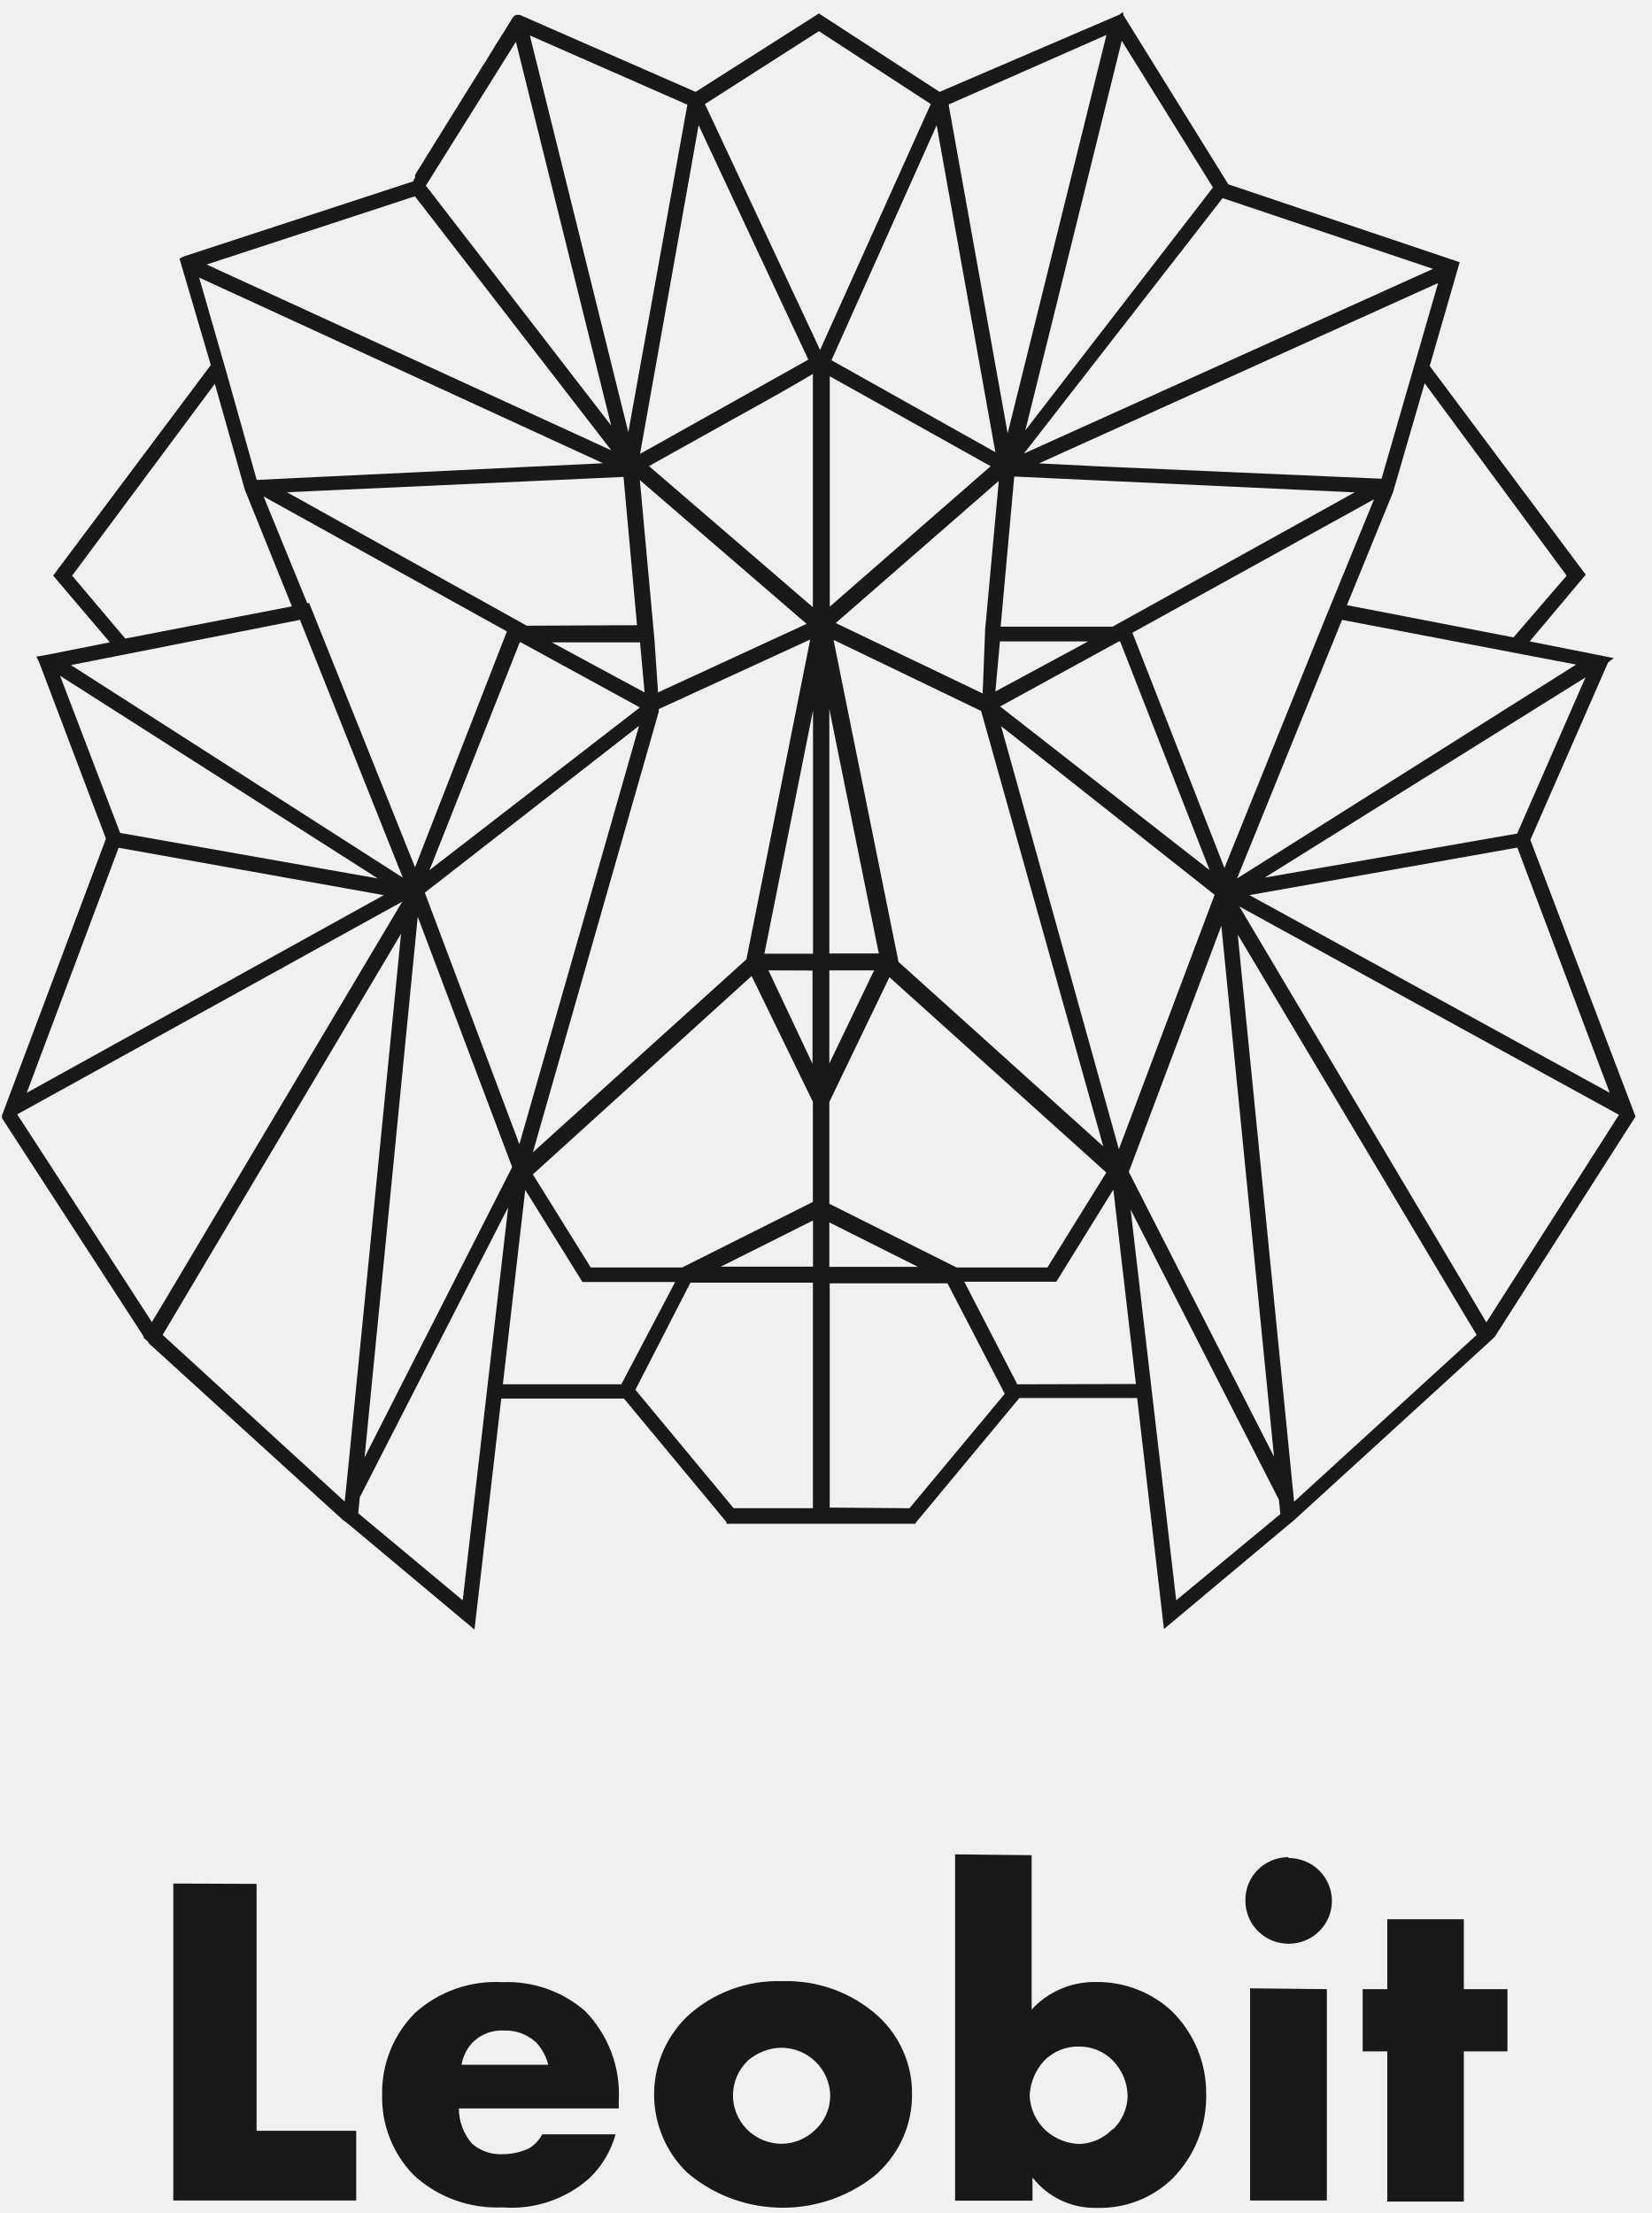
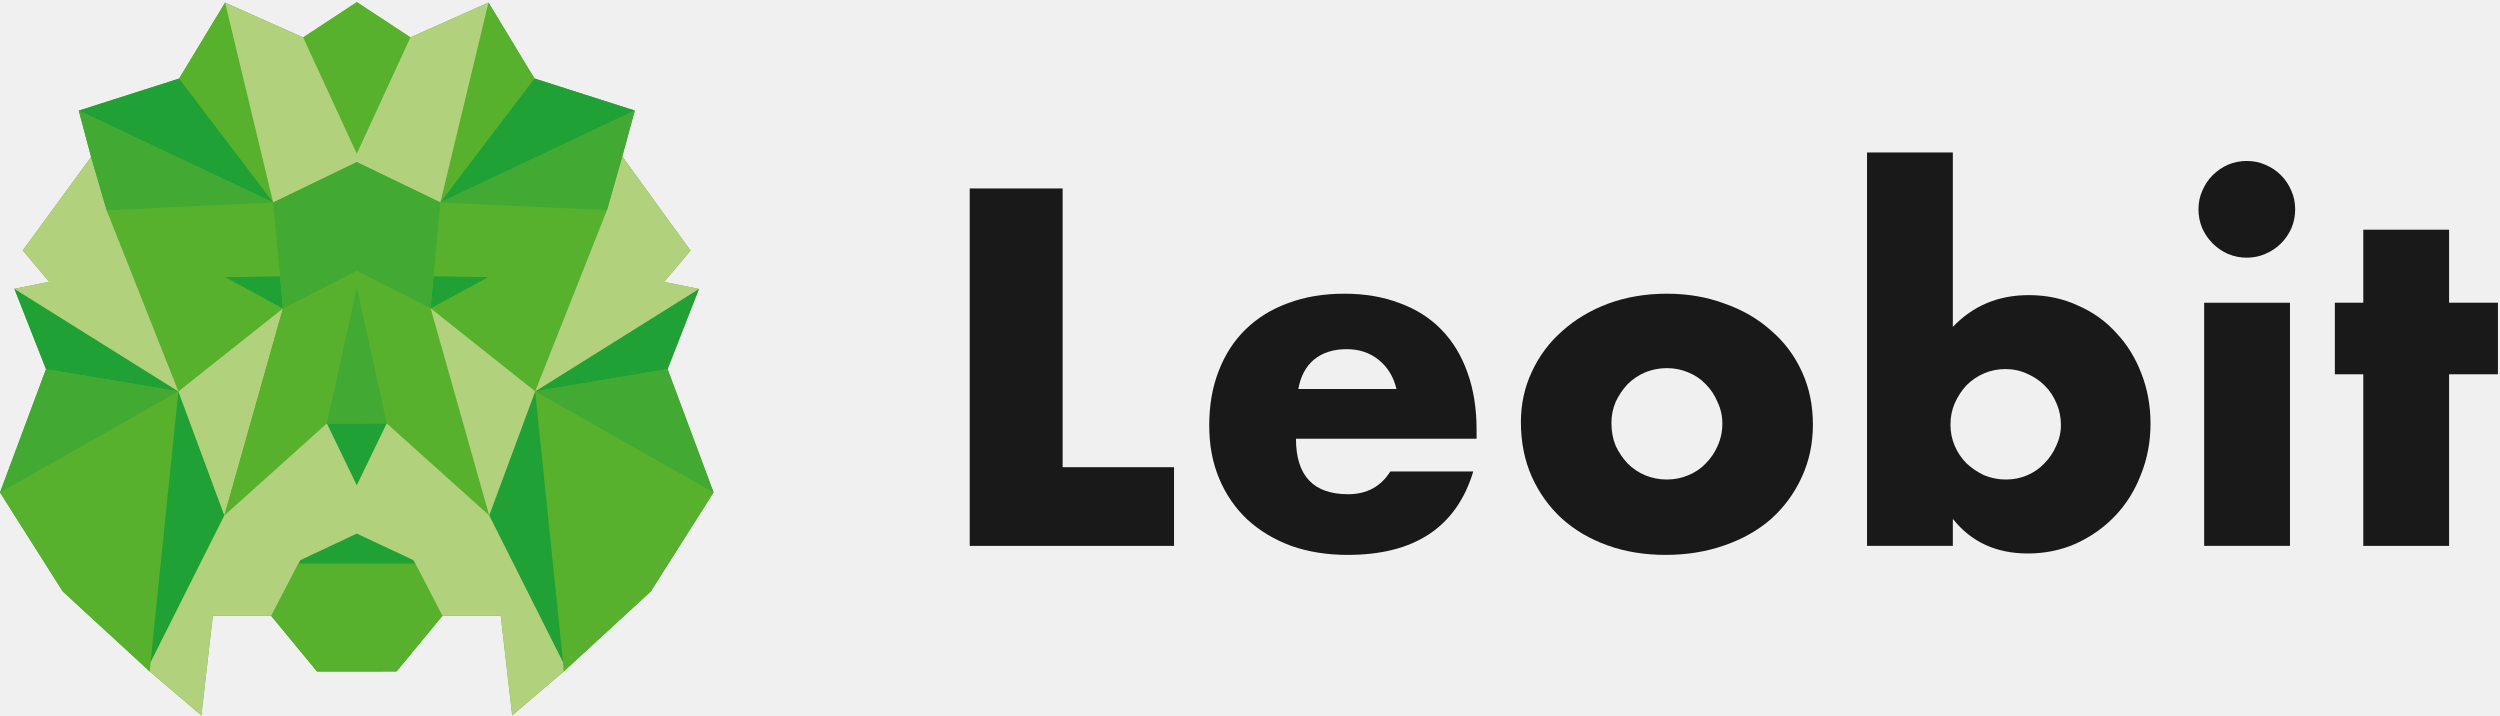
- <svg xmlns="http://www.w3.org/2000/svg" width="94" height="126" viewBox="0 0 94 126" fill="none">
-   <path d="M93.108 63.571L87.121 47.822L91.546 37.716L91.872 37.469L87.083 36.519L90.273 32.72L81.392 20.836L82.983 15.327L83.098 14.929L69.925 10.493L63.948 0.851V0.709H63.891L63.729 0.833L53.489 5.231L46.62 0.767L39.599 5.231L29.818 0.947L29.598 0.851H29.377C29.333 0.867 29.294 0.893 29.262 0.927L29.194 0.993L28.907 1.458C28.907 1.458 28.85 1.544 28.82 1.6L28.724 1.761L28.6 1.951L28.169 2.634C28.121 2.72 28.073 2.805 28.016 2.891L27.776 3.28L27.671 3.461L27.518 3.689L27.278 4.078C27.24 4.146 27.199 4.213 27.154 4.278L26.675 5.047C26.61 5.161 26.54 5.273 26.464 5.38L26.042 6.074L25.841 6.387L25.353 7.175C25.315 7.243 25.274 7.309 25.229 7.375L25.037 7.687C24.98 7.792 24.913 7.887 24.846 7.991L24.663 8.286L24.491 8.571L24.319 8.837L24.165 9.094L24.022 9.331L23.879 9.55L23.755 9.75L23.659 9.91L23.629 9.977V10.11L23.543 10.252V10.319L10.486 14.593L10.324 14.668L10.219 14.725L12.001 20.784L3.025 32.772L6.253 36.571L2.775 37.264L2.067 37.388L2.201 37.635L6.032 47.752L0.112 63.509V63.661L8.178 76.094V76.17L8.408 76.37L8.483 76.493L19.51 86.532L19.693 86.666L19.894 86.826L27.012 92.782L28.536 79.627H35.519L41.353 86.656V86.76H52.13V86.703L58.031 79.598H64.737L66.261 92.753L73.273 86.883L73.609 86.608L84.99 76.216L85.114 76.083L93.112 63.564L93.108 63.571ZM69.053 10.674L58.371 24.503L63.861 2.324L69.053 10.674ZM83.27 74.684L84.065 76.005L73.671 85.503L70.462 53.209L83.27 74.685V74.684ZM57.913 78.816L54.895 72.975H60.135L63.382 67.732L64.666 78.799L57.911 78.817L57.913 78.816ZM46.283 69.489V72.12H41.033L46.283 69.489ZM28.628 78.816L29.901 67.749L33.159 72.992H38.438L35.372 78.814H28.628V78.816ZM46.686 19.925L40.133 5.925L46.619 1.774L52.989 5.925L46.686 19.925ZM46.284 40.452V54.301H43.516L46.284 40.452ZM24.184 50.825L36.38 41.327L29.568 65.148L24.184 50.825ZM22.833 53.161L19.796 83.831L19.624 85.494L9.259 76.005L22.833 53.161ZM11.338 15.803L34.329 26.375L14.614 27.325L12.918 21.293L11.338 15.802V15.803ZM28.858 35.949L23.628 49.381L17.602 34.336H17.487L15.005 28.266L28.857 35.951L28.858 35.949ZM29.989 35.626L16.337 28.027L35.497 27.154L36.264 35.597L29.989 35.626ZM36.695 39.425L31.416 36.575H36.437L36.695 39.425ZM37.462 39.425L37.26 36.452L36.426 27.334L45.919 35.521L37.46 39.424L37.462 39.425ZM29.587 36.575H29.655L36.428 40.28L24.453 49.54L29.587 36.575ZM4.106 32.776L12.23 21.853L13.935 27.875L16.616 34.524L7.132 36.358L4.106 32.776ZM23.783 52.201L29.157 66.449L20.755 82.977L23.781 52.202L23.783 52.201ZM30.335 65.612L37.501 40.526V40.374L46.124 36.413L42.492 54.621L30.335 65.61V65.612ZM42.789 55.572L46.276 62.734V68.433L38.832 72.165H33.63L30.335 66.865L42.789 55.571V55.572ZM46.017 20.476L36.438 25.842L39.771 7.13L46.017 20.476ZM46.276 21.274V34.572L36.945 26.537L41.629 23.924C44.513 22.328 45.758 21.607 46.284 21.284L46.274 21.274H46.276ZM4.039 37.867L17.077 35.293L22.93 49.969L4.039 37.868V37.867ZM9.259 74.255L8.646 75.272L0.981 63.447L22.9 51.336L9.259 74.255ZM46.255 55.258V60.567L43.746 55.248L46.255 55.258ZM52.253 72.128H47.213V69.6L52.253 72.128ZM47.213 60.549V55.248H49.762L47.213 60.549ZM47.213 68.537V62.743L50.633 55.637L62.981 66.76L59.629 72.165H54.455L47.213 68.537ZM50.03 54.289H47.213V40.374L50.03 54.289ZM75.492 35.093L69.706 49.417L64.467 36.025L78.224 28.425L75.502 35.075L75.492 35.093ZM61.946 36.519L56.667 39.369L56.925 36.519H61.946ZM63.699 36.519H63.766L68.862 49.542L56.936 40.223L63.699 36.519ZM77.111 28.036L63.335 35.681H56.965L57.74 27.132L77.111 28.034V28.036ZM55.94 39.482L47.577 35.473L56.86 27.38L56.084 35.834L55.941 39.48L55.94 39.482ZM51.15 54.764L47.452 36.432L55.853 40.478L62.808 65.269L51.148 54.763L51.15 54.764ZM70.424 50.015L76.401 35.293L89.727 37.839L70.424 50.017V50.015ZM86.162 36.29L76.678 34.456L79.303 28.026L81.104 21.823L89.189 32.775L86.162 36.29ZM78.652 27.257L62.978 26.573L59.147 26.383L81.87 16.115L78.65 27.257H78.652ZM57.365 24.673L54.003 5.951L62.989 1.99L57.365 24.671V24.673ZM47.335 20.512L53.322 7.128L56.665 25.745L47.335 20.511V20.512ZM47.238 34.541V21.424L56.397 26.544L47.238 34.541ZM69.147 50.945L63.696 65.431L56.99 41.343L69.147 50.946V50.945ZM69.53 52.712L72.528 82.936L64.261 66.723L69.53 52.712ZM72.001 49.967L90.26 38.569L86.37 47.46L72 49.967H72.001ZM71.129 50.965L86.38 48.258L91.64 62.221L71.13 50.965H71.129ZM70.554 51.611L92.166 63.474L84.617 75.291L70.554 51.611ZM58.291 25.823L69.604 11.28L81.579 15.308L58.291 25.823ZM39.131 5.961L35.769 24.606L30.164 2.019L39.131 5.961ZM11.763 15.061L23.622 11.176L34.802 25.642L11.763 15.061ZM21.85 50.965L1.522 62.221L6.753 48.269L21.85 50.967V50.965ZM21.505 50.015L6.839 47.423L3.419 38.475L21.505 50.015ZM20.394 86.157L20.48 85.255L28.929 68.737L26.342 91.116L20.392 86.159L20.394 86.157ZM39.304 73.03H46.279V85.872H41.767L36.172 79.129L39.305 73.031L39.304 73.03ZM47.235 85.834V73.069H53.941L57.199 79.358L51.776 85.873L47.235 85.836V85.834ZM24.244 10.568L29.37 2.381L34.792 24.227L24.244 10.568ZM66.96 91.115L64.365 68.869L72.805 85.387L72.891 86.204L66.96 91.115ZM14.607 107.262V121.319H20.278V125.289H9.865V107.242L14.607 107.26V107.262ZM35.223 120.047H26.123C26.123 120.787 26.39 121.503 26.879 122.06C27.377 122.485 28.024 122.696 28.68 122.65C29.171 122.643 29.655 122.533 30.099 122.327C30.427 122.136 30.693 121.856 30.866 121.52H35.041C34.785 122.466 34.275 123.326 33.566 124.008C32.214 125.218 30.42 125.822 28.604 125.68C26.742 125.765 24.922 125.105 23.556 123.846C22.36 122.622 21.711 120.971 21.755 119.268C21.72 117.53 22.393 115.853 23.623 114.613C24.98 113.385 26.78 112.752 28.614 112.857C30.334 112.787 32.015 113.375 33.309 114.5C34.634 115.859 35.329 117.704 35.226 119.591V120.047H35.223ZM31.209 117.559C31.09 117.074 30.846 116.629 30.5 116.267C30.009 115.824 29.362 115.588 28.699 115.611C28.042 115.572 27.398 115.81 26.927 116.267C26.583 116.622 26.356 117.073 26.276 117.559H31.21H31.209ZM50.005 123.704C46.873 126.365 42.253 126.365 39.123 123.704C36.644 121.296 36.605 117.351 39.034 114.893C39.063 114.862 39.093 114.834 39.123 114.805C40.592 113.452 42.541 112.731 44.545 112.8C46.559 112.735 48.519 113.455 50.005 114.805C51.245 115.95 51.94 117.561 51.921 119.241C51.934 120.931 51.232 122.55 49.986 123.704H50.005ZM42.59 117.311C41.479 118.36 41.436 120.104 42.494 121.206C43.018 121.752 43.746 122.06 44.505 122.06C45.225 122.049 45.913 121.759 46.422 121.254C46.95 120.76 47.254 120.075 47.264 119.354C47.259 117.833 46.02 116.6 44.486 116.59C43.788 116.603 43.118 116.86 42.589 117.311H42.59ZM58.732 105.628V114.415C59.661 113.403 60.983 112.832 62.364 112.848C63.957 112.82 65.501 113.403 66.674 114.471C67.961 115.721 68.68 117.435 68.666 119.22C68.71 121.016 68.019 122.753 66.75 124.036C65.612 125.148 64.065 125.751 62.467 125.707C61.029 125.752 59.657 125.109 58.779 123.978V125.299H54.372V105.58L58.731 105.628H58.732ZM63.341 121.262C63.865 120.764 64.172 120.082 64.194 119.362C64.191 118.595 63.886 117.858 63.341 117.31C62.837 116.799 62.144 116.515 61.424 116.522C60.675 116.509 59.953 116.805 59.432 117.339C58.946 117.878 58.658 118.564 58.618 119.286C58.639 120.071 58.985 120.813 59.577 121.338C60.105 121.801 60.786 122.062 61.493 122.069C62.199 122.034 62.862 121.727 63.342 121.215V121.262H63.341ZM73.352 105.789C74.712 105.783 75.818 106.872 75.824 108.221C75.83 109.569 74.731 110.665 73.371 110.671C72.011 110.677 70.906 109.588 70.9 108.239C70.9 108.234 70.9 108.226 70.9 108.221C70.868 106.884 71.935 105.773 73.285 105.743C73.307 105.743 73.33 105.743 73.352 105.743V105.79V105.789ZM75.536 113.255V125.289H71.167V113.207L75.536 113.255ZM83.335 116.797V125.347H78.976V116.797H77.576V113.255H78.976V109.275H83.335V113.255H85.816V116.797H83.335Z" fill="#191919" />
+ <svg xmlns="http://www.w3.org/2000/svg" width="1041" height="298" viewBox="0 0 1041 298" fill="none">
+   <g clip-path="url(#clip0_2065_239)">
+     <path d="M26.117 246.274L0.002 205.071L19.152 153.714L5.981 120.248L20.489 117.346L9.463 104.288L37.929 65.354L32.793 46.054L74.572 32.711L93.723 1.083L126.226 15.586L148.566 0.879L170.911 15.557L203.405 1.049L222.556 32.677L264.339 46.031L259.116 65.175L287.557 104.347L276.531 117.404L291.039 120.306L277.982 153.68L297.132 205.037L271.018 246.24L234.747 279.609L213.273 297.894L208.514 256.4L184.257 256.394L165.107 279.607L132.028 279.636L112.894 256.429H88.618L83.859 297.923L62.387 279.643L26.117 246.274Z" fill="#57B12D" />
+     <path d="M93.727 115.41L116.65 115.082L113.749 84.322L44.399 87.55L74.283 162.99L117.811 128.463L93.727 115.41Z" fill="#57B12D" />
+     <path d="M0.002 205.071L26.117 246.274L62.387 279.643L62.676 275.871L74.283 162.99L0.002 205.071Z" fill="#57B12D" />
+     <path d="M93.723 1.083L74.572 32.711L113.749 84.322L93.723 1.083Z" fill="#57B12D" />
+     <path d="M93.727 115.41L117.811 128.467L116.65 115.082L93.727 115.41Z" fill="#1FA135" />
+     <path d="M74.572 32.711L32.793 46.054L113.749 84.322L74.572 32.711Z" fill="#1FA135" />
+     <path d="M5.981 120.248L19.152 153.714L74.283 162.99L5.981 120.248Z" fill="#1FA135" />
+     <path d="M62.676 275.871L93.433 214.639L74.283 162.99L62.676 275.871Z" fill="#1FA135" />
+     <path d="M93.433 214.639L117.808 128.461L74.283 162.99L93.433 214.639Z" fill="#B2D17C" />
+     <path d="M74.283 162.99L44.399 87.55L37.929 65.354L9.463 104.288L20.489 117.346L5.981 120.248L74.283 162.99Z" fill="#B2D17C" />
+     <path d="M32.793 46.054L37.929 65.354L44.399 87.55L113.749 84.322L32.793 46.054Z" fill="#42A932" />
+     <path d="M19.152 153.714L0.002 205.071L74.283 162.99L19.152 153.714Z" fill="#42A932" />
+     <path d="M170.911 15.557L148.566 0.879L126.226 15.586L148.566 64.019L170.911 15.557Z" fill="#57B12D" />
+     <path d="M172.941 234.631L124.192 234.667L112.894 256.429L132.028 279.636L165.107 279.607L184.257 256.394L172.941 234.631Z" fill="#57B12D" />
+     <path d="M252.737 87.517L183.384 84.299L180.482 115.057L203.409 115.376L179.326 128.4L222.846 162.963L252.737 87.517Z" fill="#57B12D" />
+     <path d="M222.846 162.963L234.452 275.837L234.747 279.609L271.018 246.24L297.132 205.037L222.846 162.963Z" fill="#57B12D" />
+     <path d="M179.326 128.4L148.564 112.762V112.791L117.806 128.46L93.433 214.639L136.087 176.337L148.564 119.755V119.726L161.041 176.308L203.695 214.61L179.326 128.4Z" fill="#57B12D" />
+     <path d="M203.405 1.049L222.556 32.677L183.384 84.299L203.405 1.049Z" fill="#57B12D" />
+     <path d="M203.409 115.376L179.326 128.4L180.482 115.057L203.409 115.376Z" fill="#1FA135" />
+     <path d="M172.941 234.631L172.069 233.187L148.566 222.161L125.063 233.216L124.192 234.667L172.941 234.631Z" fill="#1FA135" />
+     <path d="M222.556 32.677L264.339 46.031L183.384 84.299L222.556 32.677Z" fill="#1FA135" />
+     <path d="M291.039 120.306L277.982 153.68L222.846 162.963L291.039 120.306Z" fill="#1FA135" />
+     <path d="M234.452 275.837L203.695 214.612L222.846 162.963L234.452 275.837Z" fill="#1FA135" />
+     <path d="M161.041 176.308L136.087 176.337L148.564 202.133L161.041 176.308Z" fill="#1FA135" />
+     <path d="M203.7 214.617L179.326 128.4L222.846 162.963L203.7 214.617Z" fill="#B2D17C" />
+     <path d="M170.911 15.557L148.568 64.015L148.566 64.019L126.226 15.586L93.723 1.083L113.749 84.322L148.568 67.497L183.384 84.299L203.405 1.049L170.911 15.557Z" fill="#B2D17C" />
+     <path d="M291.039 120.306L276.531 117.404L287.557 104.347L259.116 65.175L252.737 87.517L222.846 162.963L291.039 120.306Z" fill="#B2D17C" />
+     <path d="M234.747 279.609L234.452 275.837L203.697 214.617L161.041 176.308L148.564 202.133L136.087 176.337L93.433 214.639L62.676 275.871L62.387 279.643L83.859 297.923L88.618 256.429H112.894L124.192 234.667L125.063 233.216L148.566 222.161L172.069 233.187L172.941 234.631L184.256 256.4H208.514L213.273 297.894L234.747 279.609Z" fill="#B2D17C" />
+     <path d="M161.041 176.308L148.567 119.733V119.762L136.087 176.337L161.041 176.308Z" fill="#42A932" />
+     <path d="M148.568 67.497L113.749 84.322L116.65 115.082L117.806 128.433L148.564 112.764V112.735L179.326 128.4L180.482 115.057L183.384 84.299L148.568 67.497Z" fill="#42A932" />
+     <path d="M264.339 46.031L259.116 65.175L252.737 87.517L183.384 84.299L264.339 46.031Z" fill="#42A932" />
+     <path d="M277.982 153.68L297.132 205.037L222.846 162.963L277.982 153.68Z" fill="#42A932" />
+   </g>
+   <path d="M442.479 78.475V194.542H488.867V227.309H403.79V78.475H442.479Z" fill="#191919" />
+   <path d="M581.489 161.972C580.305 156.971 577.87 152.958 574.185 149.931C570.501 146.904 566.027 145.391 560.763 145.391C555.236 145.391 550.696 146.838 547.143 149.734C543.721 152.629 541.55 156.708 540.629 161.972H581.489ZM539.642 182.698C539.642 198.095 546.879 205.793 561.355 205.793C569.119 205.793 574.975 202.635 578.923 196.318H613.467C606.492 219.479 589.056 231.06 561.157 231.06C552.604 231.06 544.774 229.809 537.668 227.309C530.561 224.677 524.442 220.992 519.31 216.255C514.309 211.518 510.427 205.859 507.664 199.279C504.9 192.699 503.519 185.33 503.519 177.171C503.519 168.749 504.834 161.182 507.466 154.471C510.098 147.628 513.849 141.838 518.718 137.1C523.587 132.363 529.443 128.744 536.286 126.244C543.26 123.612 551.09 122.296 559.776 122.296C568.329 122.296 576.028 123.612 582.871 126.244C589.714 128.744 595.504 132.429 600.241 137.298C604.979 142.167 608.598 148.154 611.098 155.261C613.598 162.235 614.849 170.131 614.849 178.948V182.698H539.642Z" fill="#191919" />
+   <path d="M670.999 176.184C670.999 179.606 671.591 182.764 672.776 185.659C674.092 188.423 675.737 190.857 677.711 192.963C679.816 195.068 682.251 196.713 685.014 197.897C687.909 199.082 690.936 199.674 694.094 199.674C697.253 199.674 700.214 199.082 702.977 197.897C705.872 196.713 708.307 195.068 710.281 192.963C712.386 190.857 714.031 188.423 715.215 185.659C716.531 182.764 717.189 179.671 717.189 176.382C717.189 173.223 716.531 170.262 715.215 167.499C714.031 164.604 712.386 162.103 710.281 159.998C708.307 157.892 705.872 156.247 702.977 155.063C700.214 153.879 697.253 153.287 694.094 153.287C690.936 153.287 687.909 153.879 685.014 155.063C682.251 156.247 679.816 157.892 677.711 159.998C675.737 162.103 674.092 164.538 672.776 167.302C671.591 170.065 670.999 173.026 670.999 176.184ZM633.297 175.789C633.297 168.288 634.81 161.314 637.837 154.866C640.864 148.286 645.075 142.627 650.47 137.89C655.866 133.021 662.248 129.205 669.618 126.441C677.118 123.678 685.277 122.296 694.094 122.296C702.78 122.296 710.807 123.678 718.176 126.441C725.677 129.073 732.126 132.823 737.521 137.693C743.048 142.43 747.325 148.154 750.352 154.866C753.378 161.446 754.892 168.749 754.892 176.776C754.892 184.804 753.312 192.173 750.154 198.884C747.127 205.464 742.916 211.189 737.521 216.058C732.126 220.795 725.611 224.48 717.979 227.112C710.478 229.744 702.319 231.06 693.502 231.06C684.817 231.06 676.789 229.744 669.42 227.112C662.051 224.48 655.668 220.729 650.273 215.86C645.009 210.991 640.864 205.201 637.837 198.49C634.81 191.647 633.297 184.08 633.297 175.789Z" fill="#191919" />
+   <path d="M858.167 176.974C858.167 173.815 857.575 170.855 856.39 168.091C855.206 165.196 853.561 162.696 851.456 160.59C849.35 158.485 846.916 156.84 844.152 155.655C841.389 154.339 838.362 153.681 835.072 153.681C831.914 153.681 828.953 154.274 826.189 155.458C823.426 156.642 820.991 158.287 818.886 160.393C816.912 162.498 815.267 164.999 813.951 167.894C812.766 170.657 812.174 173.618 812.174 176.776C812.174 179.935 812.766 182.896 813.951 185.659C815.135 188.423 816.78 190.857 818.886 192.963C820.991 194.937 823.426 196.582 826.189 197.897C829.084 199.082 832.111 199.674 835.269 199.674C838.428 199.674 841.389 199.082 844.152 197.897C846.916 196.713 849.284 195.068 851.258 192.963C853.364 190.857 855.009 188.423 856.193 185.659C857.509 182.896 858.167 180 858.167 176.974ZM813.161 63.473V136.113C821.583 127.296 832.111 122.888 844.744 122.888C852.245 122.888 859.088 124.336 865.273 127.231C871.59 129.994 876.919 133.81 881.262 138.679C885.736 143.417 889.224 149.076 891.724 155.655C894.224 162.103 895.474 169.012 895.474 176.382C895.474 183.883 894.158 190.923 891.526 197.503C889.026 204.082 885.473 209.807 880.867 214.676C876.261 219.545 870.8 223.427 864.484 226.322C858.299 229.086 851.587 230.467 844.349 230.467C831.19 230.467 820.794 225.664 813.161 216.058V227.309H777.433V63.473H813.161Z" fill="#191919" />
+   <path d="M953.542 126.046V227.309H917.814V126.046H953.542ZM915.445 87.16C915.445 84.396 915.971 81.83 917.024 79.462C918.077 76.961 919.524 74.79 921.367 72.948C923.209 71.105 925.315 69.658 927.683 68.605C930.184 67.552 932.816 67.026 935.579 67.026C938.343 67.026 940.909 67.552 943.278 68.605C945.778 69.658 947.949 71.105 949.792 72.948C951.634 74.79 953.081 76.961 954.134 79.462C955.187 81.83 955.713 84.396 955.713 87.16C955.713 89.923 955.187 92.555 954.134 95.056C953.081 97.424 951.634 99.53 949.792 101.372C947.949 103.215 945.778 104.662 943.278 105.715C940.909 106.768 938.343 107.294 935.579 107.294C932.816 107.294 930.184 106.768 927.683 105.715C925.315 104.662 923.209 103.215 921.367 101.372C919.524 99.53 918.077 97.424 917.024 95.056C915.971 92.555 915.445 89.923 915.445 87.16Z" fill="#191919" />
+   <path d="M1019.8 155.853V227.309H984.076V155.853H972.233V126.046H984.076V95.648H1019.8V126.046H1040.14V155.853H1019.8Z" fill="#191919" />
+   <defs>
+     <clipPath id="clip0_2065_239">
+       <rect width="297.128" height="297.041" fill="white" transform="translate(0 0.878906)" />
+     </clipPath>
+   </defs>
</svg>
